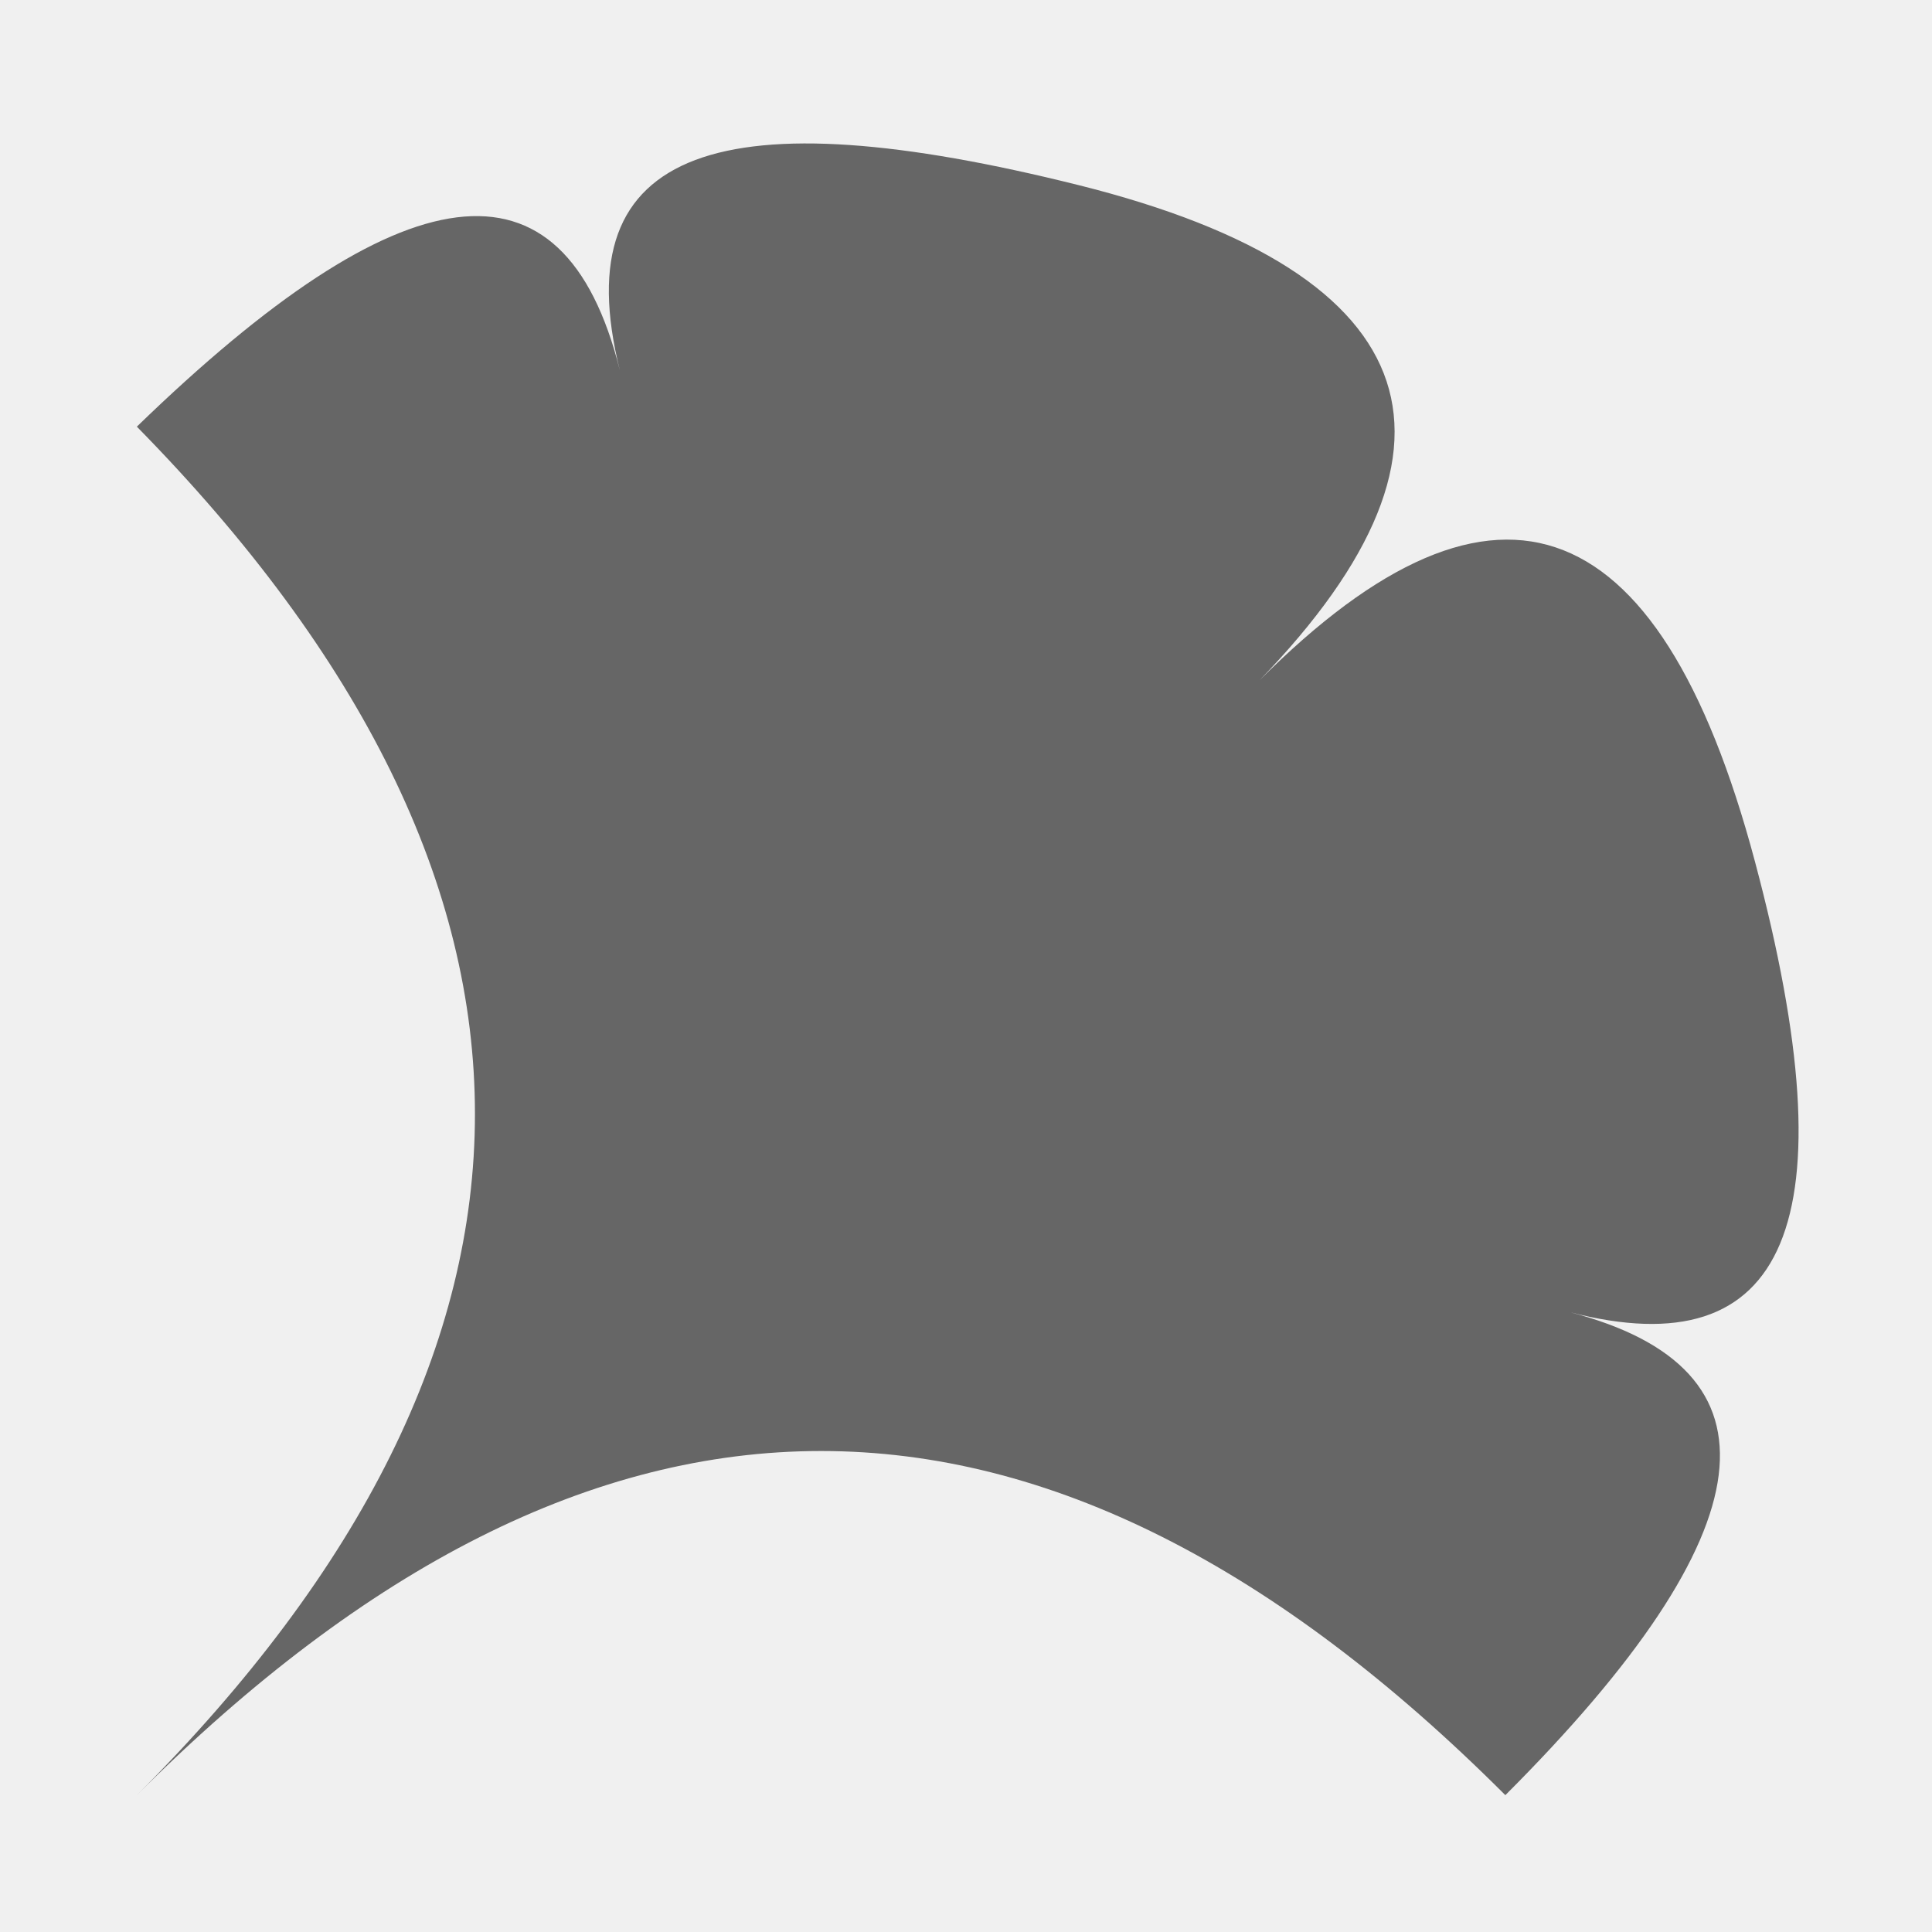
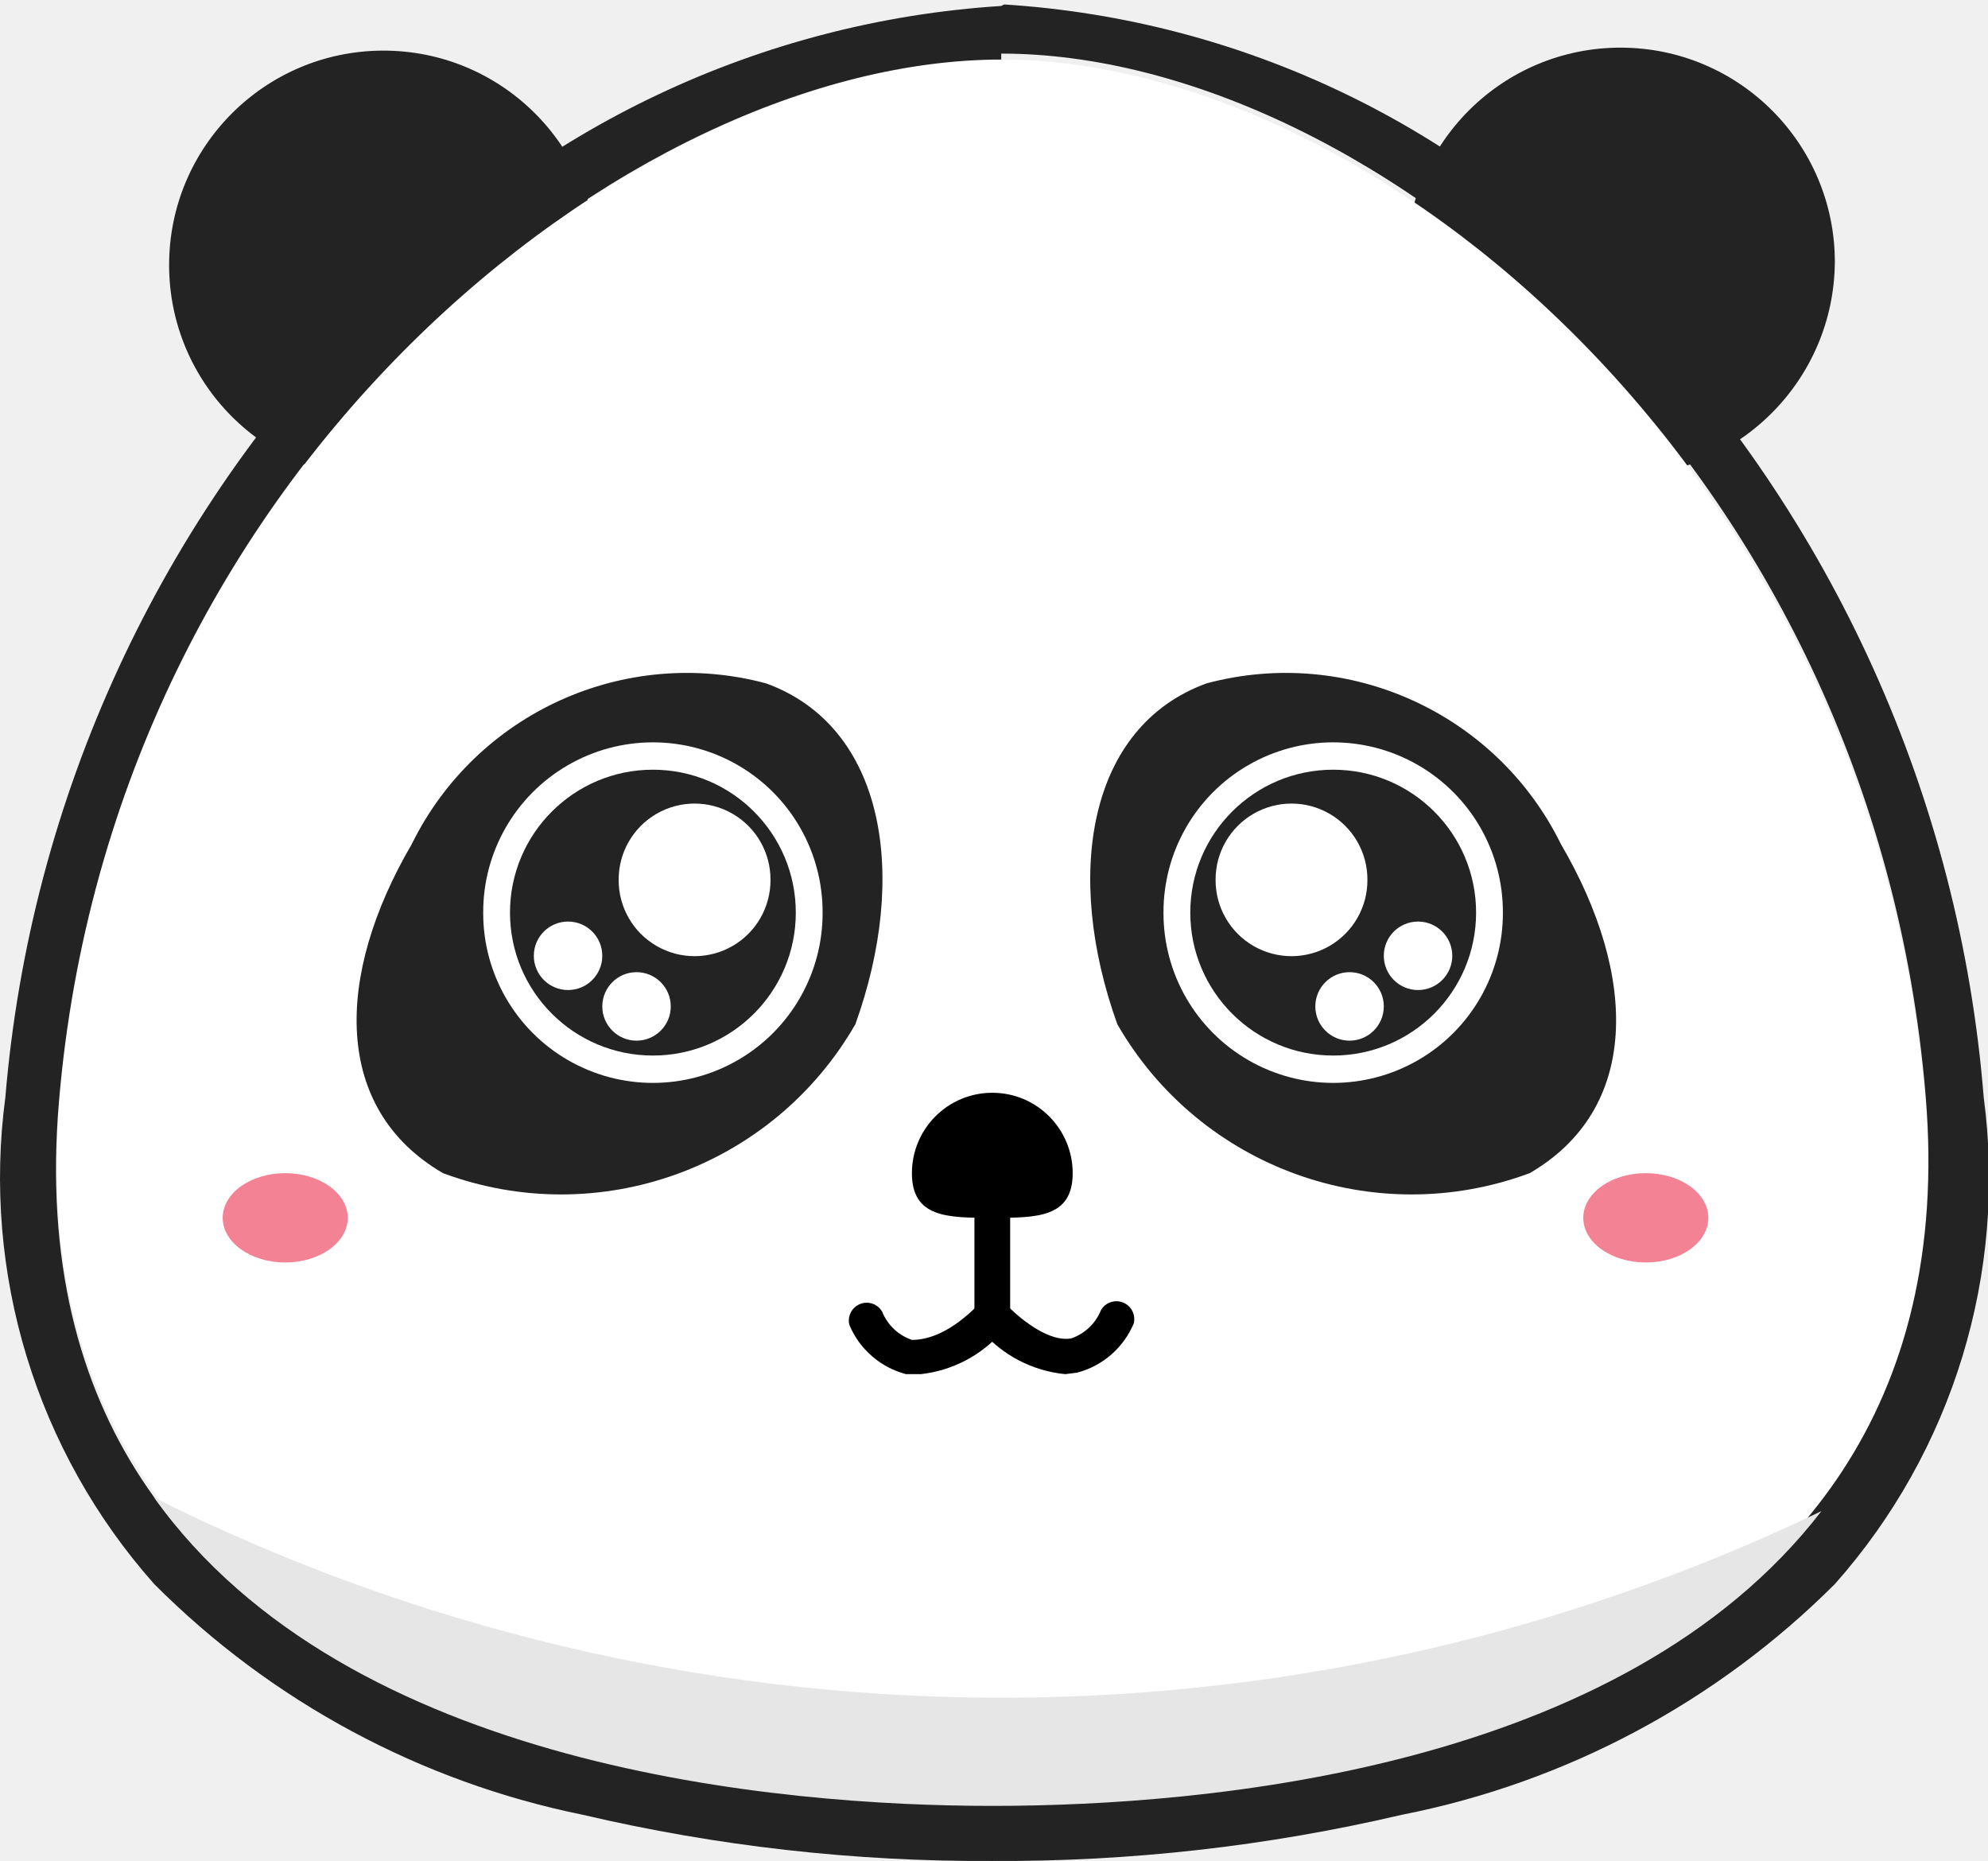
- <svg xmlns="http://www.w3.org/2000/svg" version="1.1" x="0px" y="0px" width="24px" height="24px" viewBox="0 0 24 24" style="enable-background:new 0 0 24 24;" xml:space="preserve">
-   <style type="text/css">
- 	.st0{fill:#666666;}
- </style>
-   <path class="st0" d="M1.7,22.3c5.7-5.7,11.3-5.7,17,0c3.3-3.3,3.5-5.3,0.8-6c2.7,0.7,3.5-1.1,2.3-5.6s-3.3-5.2-6.3-2.1  c3-3,2.3-5.2-2.1-6.3S7,1.8,7.7,4.6C7,1.8,5,2.1,1.7,5.3C7.3,11,7.3,16.7,1.7,22.3" />
+ <svg xmlns="http://www.w3.org/2000/svg" class="icon" width="200px" height="187.20px" viewBox="0 0 1094 1024" version="1.1">
+   <path d="M890.943 144.177m-113.048 0a113.048 113.048 0 1 0 226.096 0 113.048 113.048 0 1 0-226.096 0Z" fill="#232323" />
+   <path d="M890.943 262.14a117.963 117.963 0 1 1 118.782-117.963 118.782 118.782 0 0 1-118.782 117.963z m0-226.915a108.133 108.133 0 1 0 108.133 108.133A108.133 108.133 0 0 0 890.943 36.044z" fill="#232323" />
+   <path d="M211.017 144.996m-113.048 0a113.048 113.048 0 1 0 226.096 0 113.048 113.048 0 1 0-226.096 0Z" fill="#232323" />
+   <path d="M211.017 263.779A117.963 117.963 0 1 1 328.98 144.996a118.782 118.782 0 0 1-117.963 118.782z m0-222.819a108.133 108.133 0 1 0 108.133 104.037A108.133 108.133 0 0 0 211.017 40.959z" fill="#232323" />
+   <path d="M1059.696 606.2c-29.491-348.974-304.738-573.432-508.716-573.432s-491.513 227.735-518.547 573.432 354.709 387.476 513.631 387.476 545.58-37.683 513.631-387.476z" fill="#FFFFFF" />
+   <path d="M550.98 29.491c204.797 0 480.045 227.735 508.716 573.432s-354.709 387.476-513.631 387.476S2.943 955.993 32.433 606.2s314.569-573.432 518.547-573.432m0-29.491a519.366 519.366 0 0 0-346.517 163.838A702.864 702.864 0 0 0 2.943 603.742a336.687 336.687 0 0 0 81.919 267.875 463.661 463.661 0 0 0 235.926 126.974 965.824 965.824 0 0 0 225.277 25.395 965.824 965.824 0 0 0 225.277-25.395 463.661 463.661 0 0 0 238.384-126.974 336.687 336.687 0 0 0 81.919-267.875 711.875 711.875 0 0 0-197.425-437.447 505.44 505.44 0 0 0-341.602-163.838z" fill="#232323" />
+   <path d="M590.301 645.521c0 24.576-19.661 24.576-44.236 24.576s-44.236 0-44.236-24.576a44.236 44.236 0 0 1 88.472 0z" />
+   <path d="M684.508 517.727m-29.491 0a29.491 29.491 0 1 0 58.982 0 29.491 29.491 0 1 0-58.982 0Z" fill="#333333" />
+   <path d="M858.995 464.48c42.598 72.908 43.417 145.816-17.203 181.041a186.775 186.775 0 0 1-226.915-81.919c-29.491-81.919-16.384-163.838 49.151-187.594a168.753 168.753 0 0 1 194.967 88.472zM226.581 464.48c-42.598 72.908-43.417 145.816 17.203 181.041a186.775 186.775 0 0 0 226.915-81.919c29.491-81.919 16.384-163.838-49.151-187.594a168.753 168.753 0 0 0-194.967 88.472z" fill="#232323" />
+   <path d="M871.283 670.096a34.406 24.576 0 1 0 68.812 0 34.406 24.576 0 1 0-68.812 0Z" fill="#F28294" />
+   <path d="M122.544 670.096a34.406 24.576 0 1 0 68.812 0 34.406 24.576 0 1 0-68.812 0Z" fill="#F28294" />
+   <path d="M1002.353 831.477a1042.827 1042.827 0 0 1-917.492-7.373c106.495 149.092 344.059 169.572 461.203 169.572s346.517-19.661 456.288-162.199z" fill="#E6E6E6" />
+   <path d="M536.234 635.691h19.661v88.472h-19.661z" />
+   <path d="M586.205 756.111a69.631 69.631 0 0 1-46.694-24.576 9.83 9.83 0 0 1 13.926-13.926c13.926 13.926 27.033 20.48 36.044 18.841a27.033 27.033 0 0 0 16.384-15.565 9.83 9.83 0 0 1 18.022 7.373 46.694 46.694 0 0 1-31.129 27.033z" />
+   <path d="M506.744 756.111h-8.192a46.694 46.694 0 0 1-31.129-27.033 9.83 9.83 0 0 1 18.022-7.373 27.033 27.033 0 0 0 16.384 15.565c9.83 0 22.118-4.915 36.044-18.841a9.83 9.83 0 0 1 13.926 13.926 69.631 69.631 0 0 1-45.055 23.756z" />
+   <path d="M733.659 502.163m-93.388 0a93.388 93.388 0 1 0 186.775 0 93.388 93.388 0 1 0-186.775 0Z" fill="#FFFFFF" />
+   <path d="M733.659 502.163m-78.642 0a78.642 78.642 0 1 0 157.284 0 78.642 78.642 0 1 0-157.284 0Z" fill="#232323" />
+   <path d="M710.722 484.141m-41.779 0a41.779 41.779 0 1 0 83.557 0 41.779 41.779 0 1 0-83.557 0Z" fill="#FFFFFF" />
+   <path d="M742.67 553.772m-18.841 0a18.841 18.841 0 1 0 37.683 0 18.841 18.841 0 1 0-37.683 0Z" fill="#FFFFFF" />
+   <path d="M780.353 525.919m-18.841 0a18.841 18.841 0 1 0 37.683 0 18.841 18.841 0 1 0-37.683 0Z" fill="#FFFFFF" />
+   <path d="M359.29 502.163m-93.388 0a93.388 93.388 0 1 0 186.775 0 93.388 93.388 0 1 0-186.775 0Z" fill="#FFFFFF" />
+   <path d="M349.459 557.048m-19.661 0a19.661 19.661 0 1 0 39.321 0 19.661 19.661 0 1 0-39.321 0Z" fill="#FFFFFF" />
+   <path d="M310.138 527.558m-19.661 0a19.661 19.661 0 1 0 39.321 0 19.661 19.661 0 1 0-39.321 0Z" fill="#FFFFFF" />
+   <path d="M359.29 502.163m-78.642 0a78.642 78.642 0 1 0 157.284 0 78.642 78.642 0 1 0-157.284 0Z" fill="#232323" />
+   <path d="M382.227 484.141m-41.779 0a41.779 41.779 0 1 0 83.557 0 41.779 41.779 0 1 0-83.557 0Z" fill="#FFFFFF" />
+   <path d="M350.279 553.772m-18.841 0a18.841 18.841 0 1 0 37.683 0 18.841 18.841 0 1 0-37.683 0Z" fill="#FFFFFF" />
+   <path d="M312.596 525.919m-18.841 0a18.841 18.841 0 1 0 37.683 0 18.841 18.841 0 1 0-37.683 0Z" fill="#FFFFFF" />
</svg>
